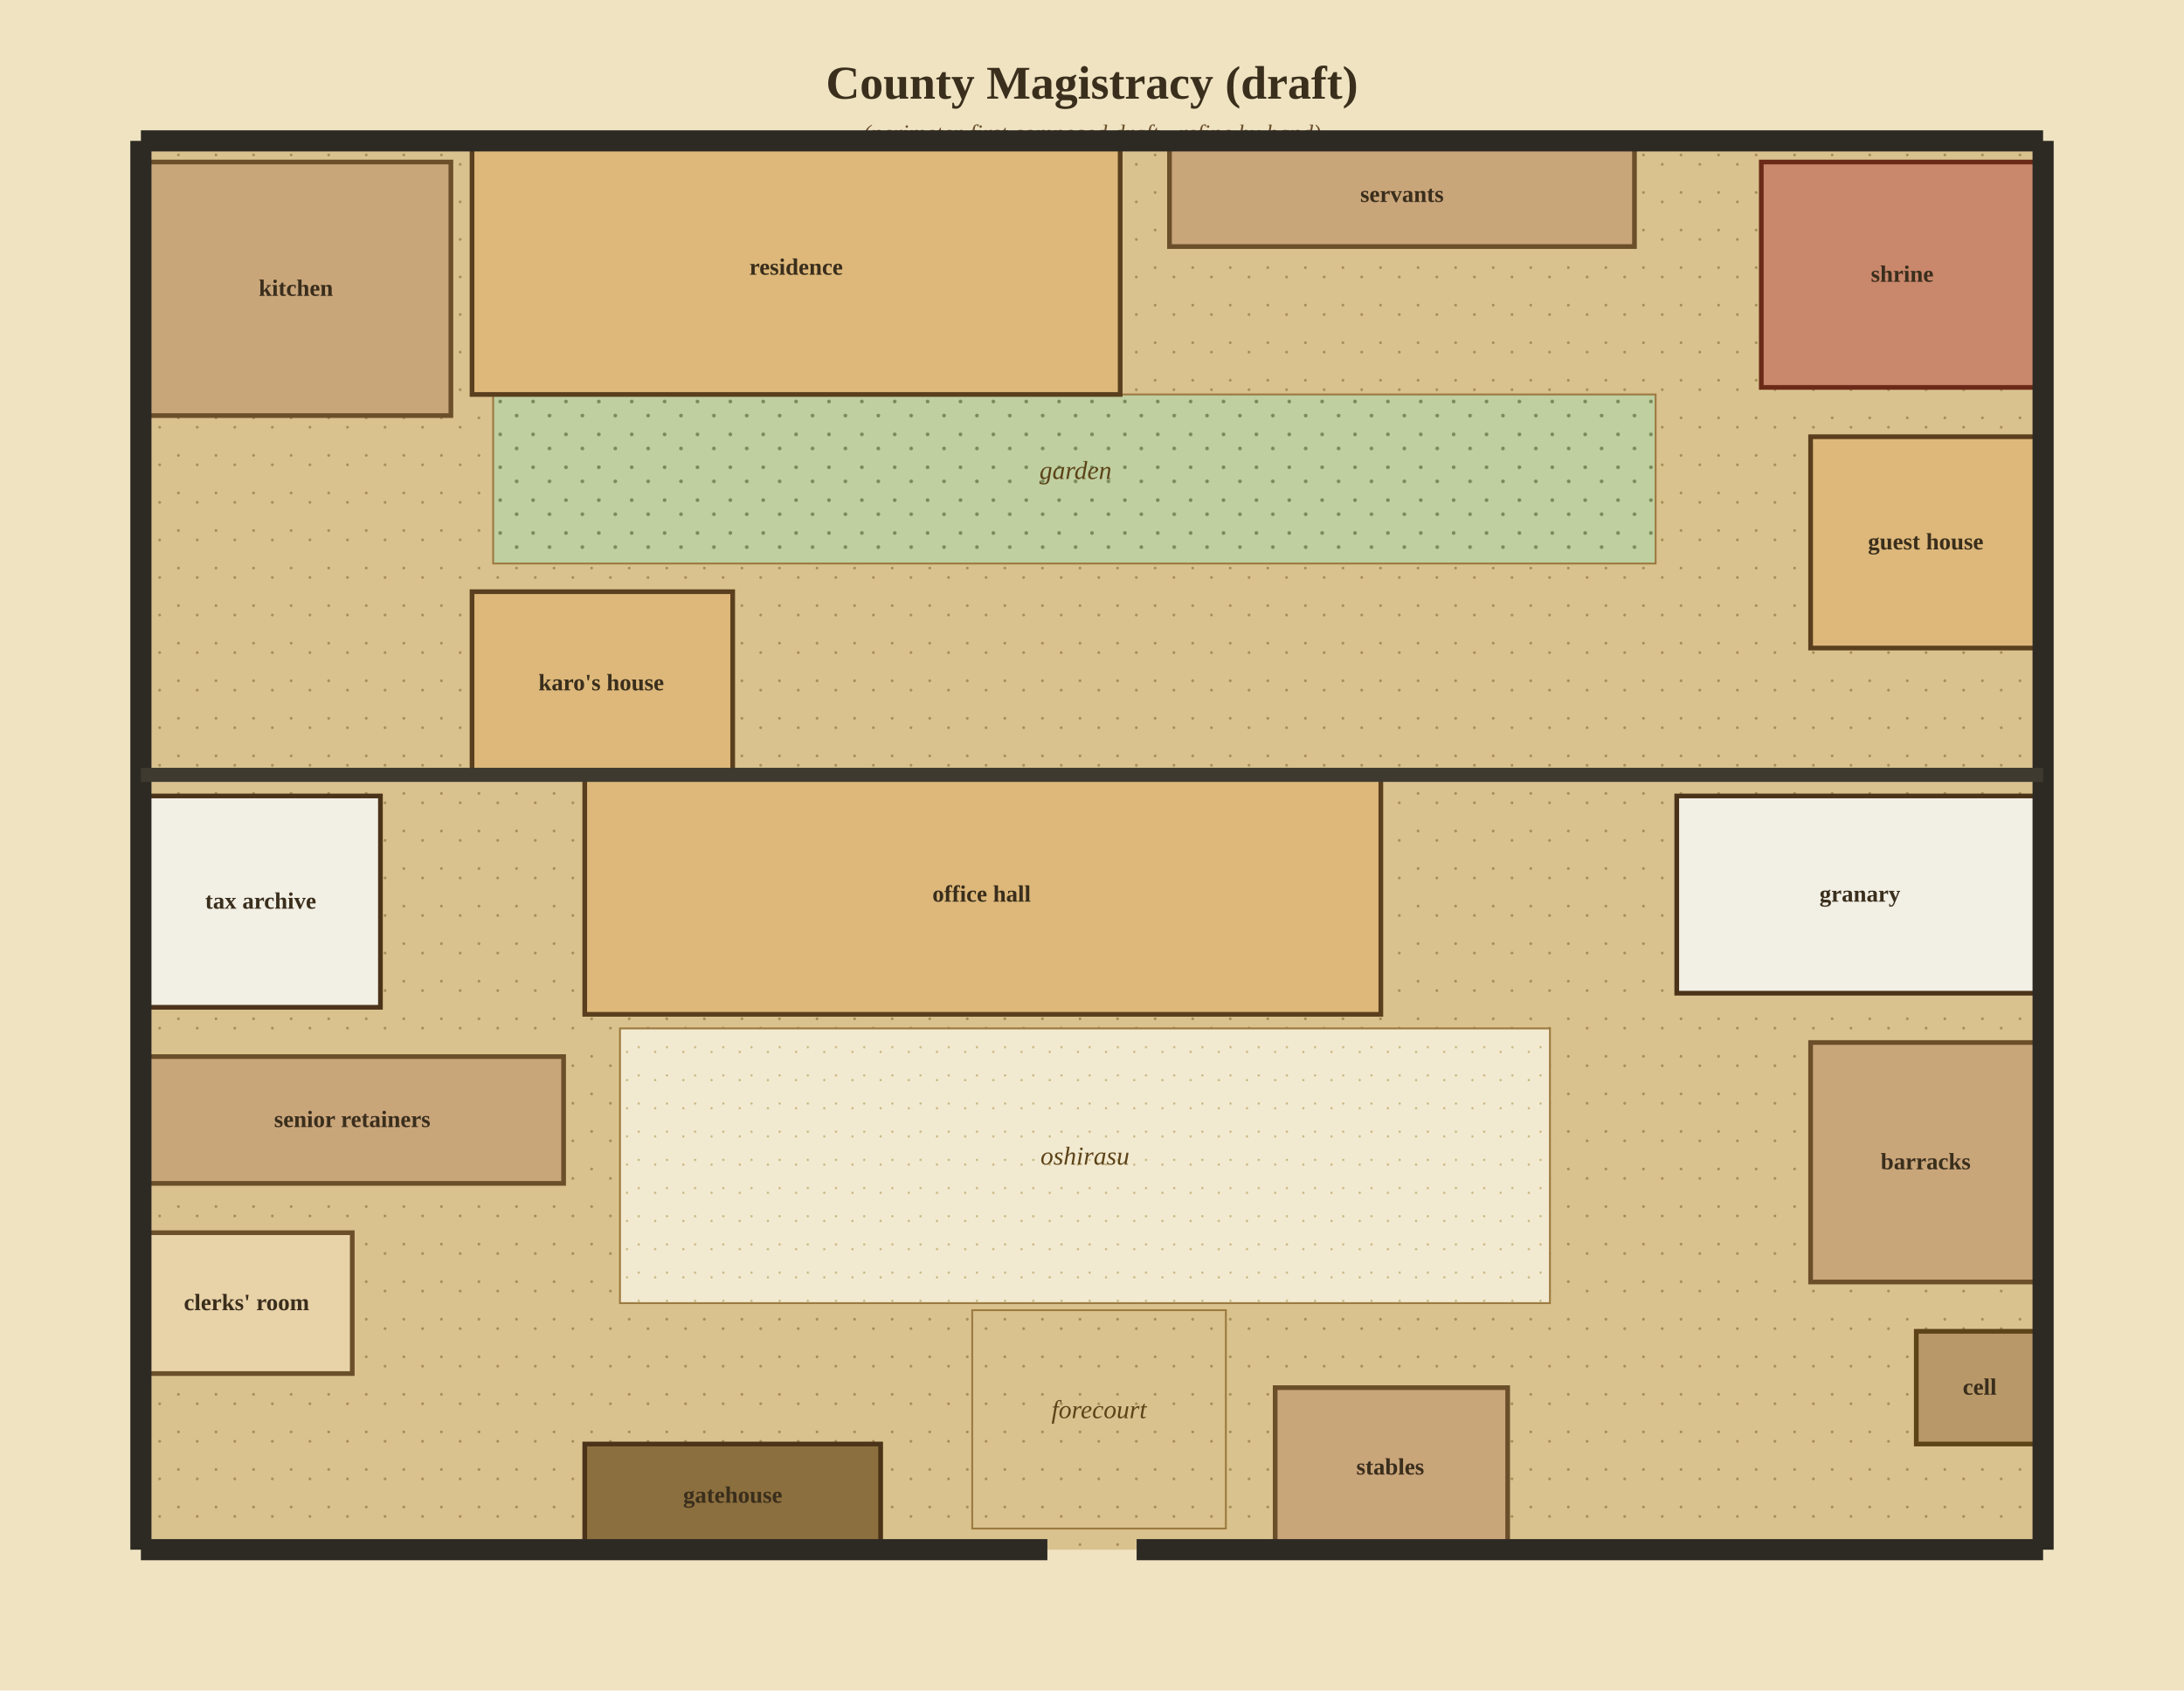
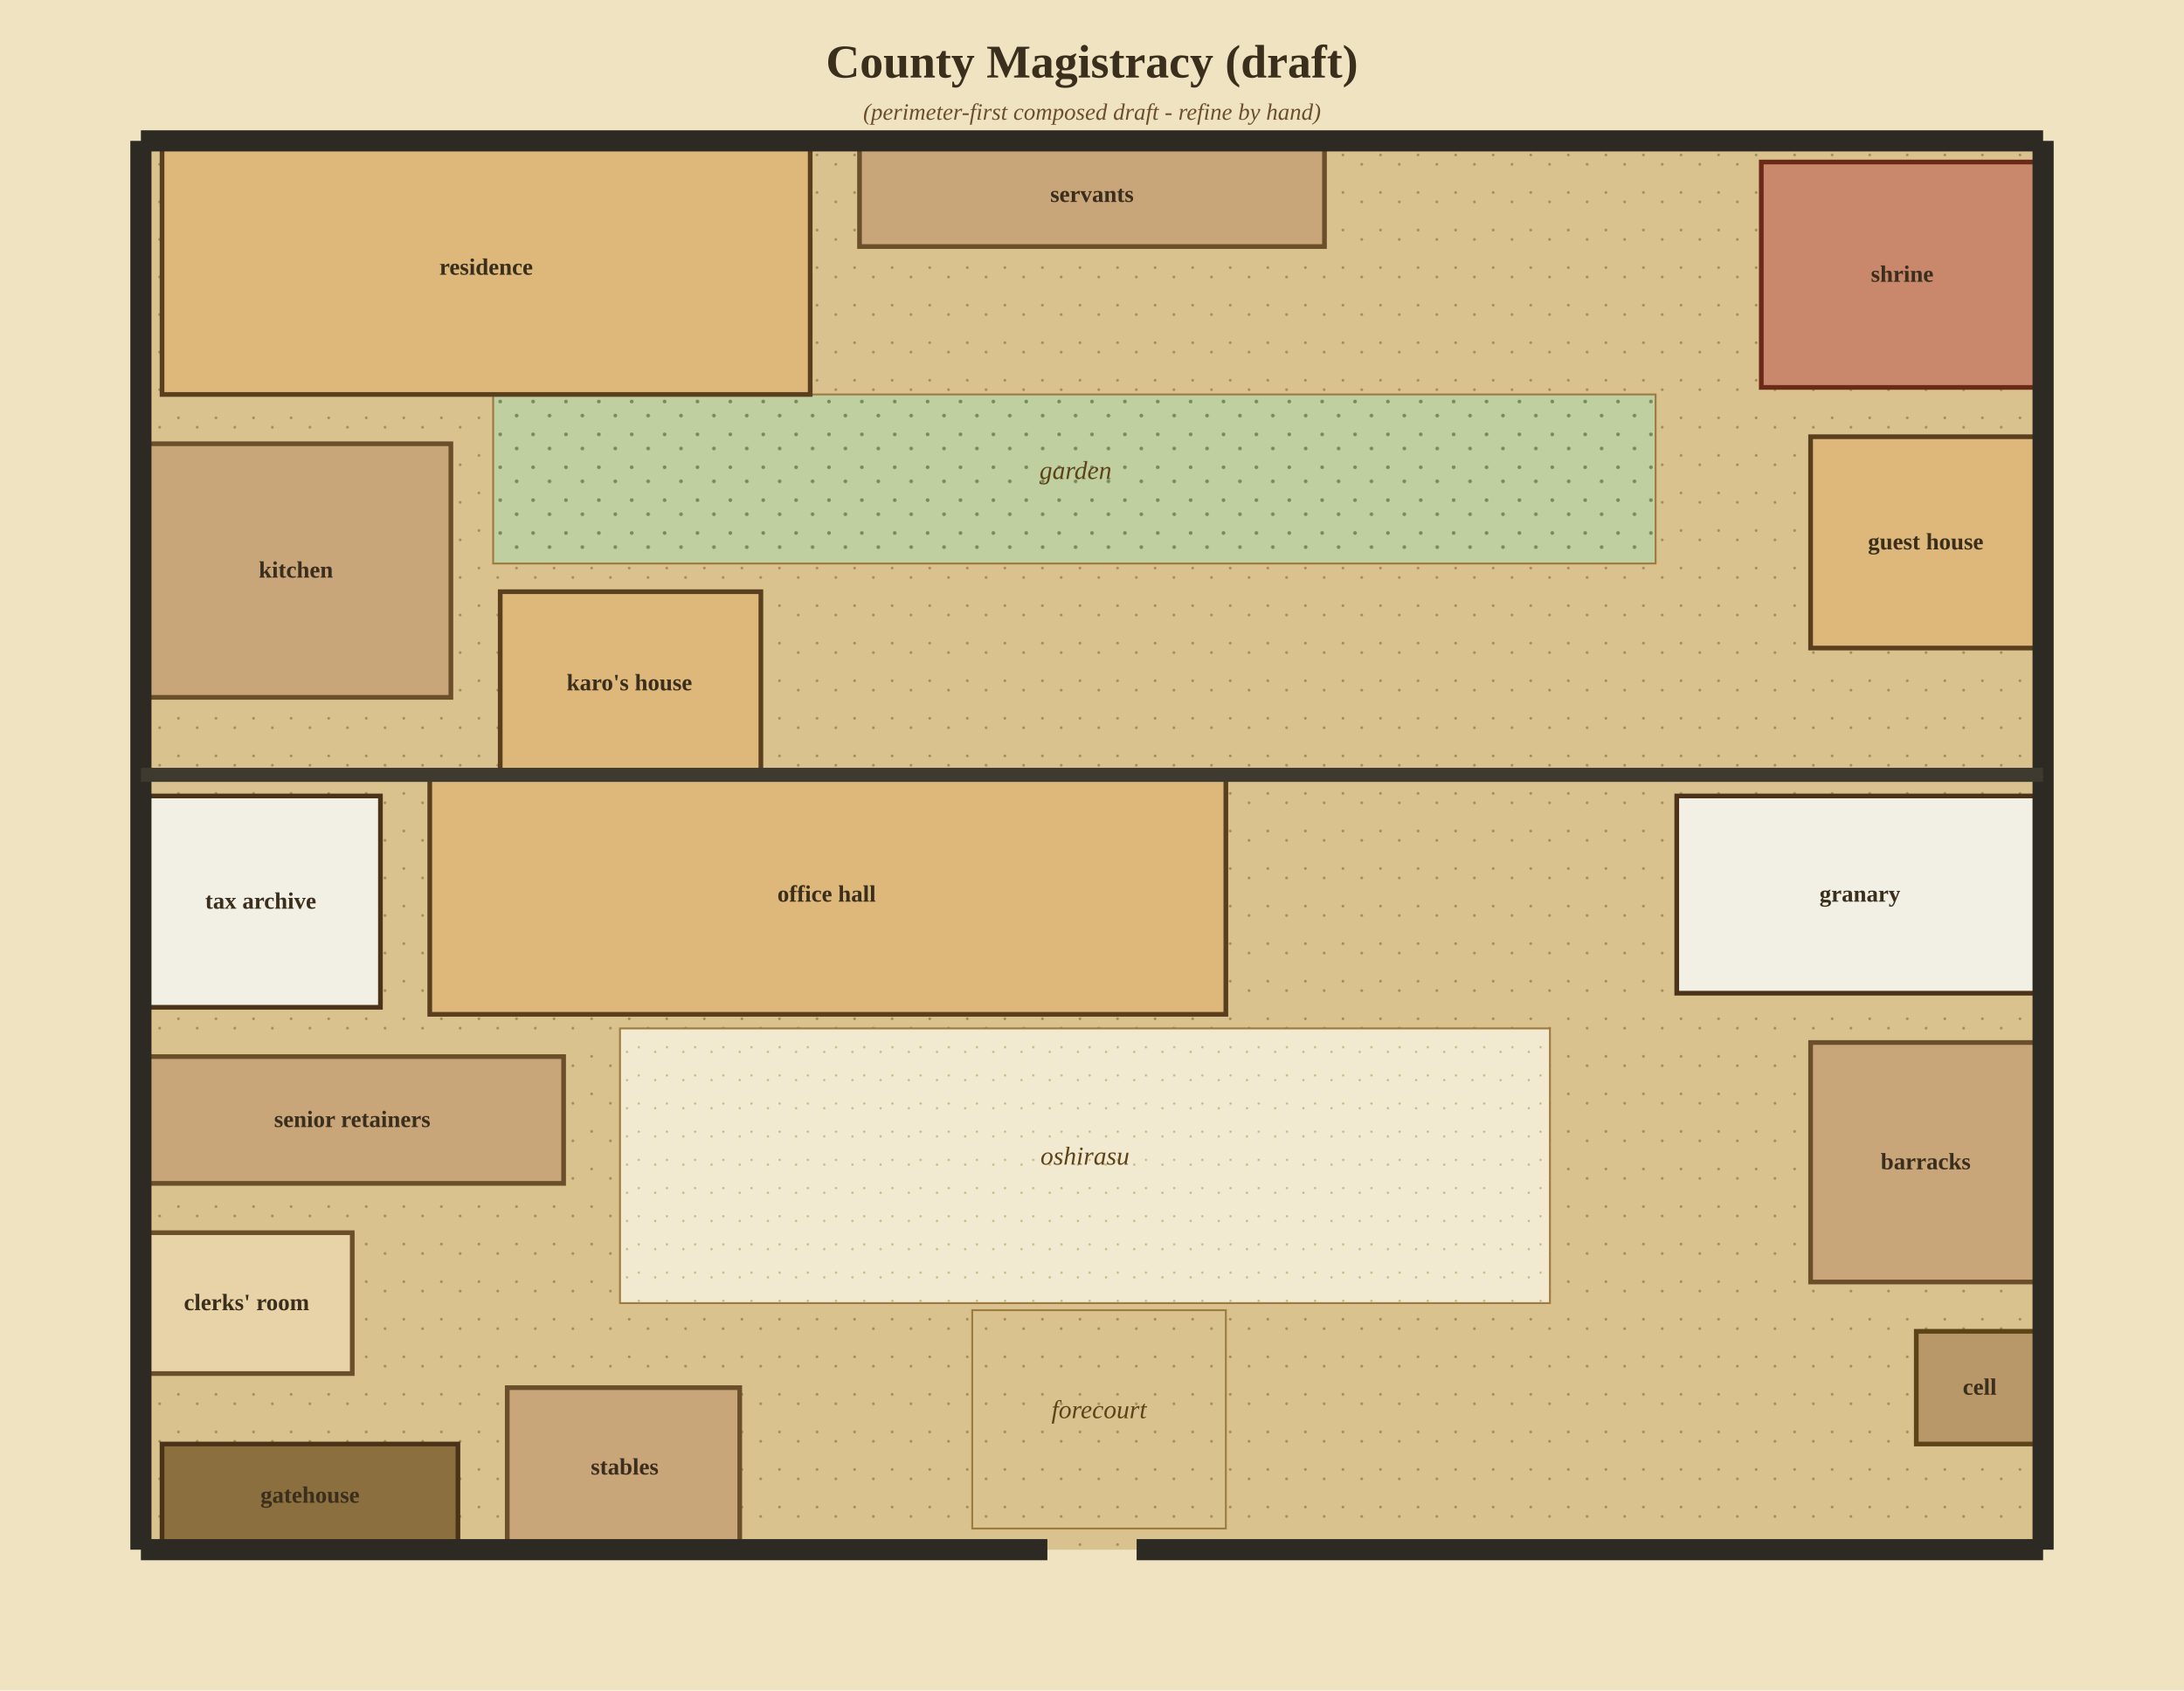
<svg xmlns="http://www.w3.org/2000/svg" viewBox="0 0 930 720" font-family="Georgia, 'Times New Roman', serif">
  <defs>
    <pattern id="court-earth" patternUnits="userSpaceOnUse" width="16" height="16">
      <rect width="16" height="16" fill="#D9C28E" />
      <circle cx="4" cy="6" r="0.6" fill="#A88E58" />
      <circle cx="12" cy="2" r="0.6" fill="#A88E58" />
    </pattern>
    <pattern id="oshirasu-sand" patternUnits="userSpaceOnUse" width="12" height="12">
      <rect width="12" height="12" fill="#F2EAD0" />
      <circle cx="3" cy="4" r="0.5" fill="#C9B884" />
      <circle cx="8" cy="2" r="0.5" fill="#C9B884" />
    </pattern>
    <pattern id="garden-stipple" patternUnits="userSpaceOnUse" width="14" height="14">
      <rect width="14" height="14" fill="#BFCFA0" />
      <circle cx="3" cy="3" r="0.8" fill="#7A8C5C" />
      <circle cx="10" cy="9" r="0.8" fill="#7A8C5C" />
    </pattern>
  </defs>
  <rect x="0" y="0" width="930" height="720" fill="#EFE3C2" />
  <rect x="60" y="60" width="810" height="600" fill="url(#court-earth)" stroke="none" stroke-width="0" />
-   <text x="465" y="42" text-anchor="middle" font-size="20" font-weight="bold" fill="#3A2E1C">County Magistracy (draft)</text>
-   <text x="465" y="60" text-anchor="middle" font-size="10" font-style="italic" fill="#6B4F2A">(perimeter-first composed draft - refine by hand)</text>
+   <text x="465" y="33" text-anchor="middle" font-size="20" font-weight="bold" fill="#3A2E1C">County Magistracy (draft)</text>
+   <text x="465" y="51" text-anchor="middle" font-size="10" font-style="italic" fill="#6B4F2A">(perimeter-first composed draft - refine by hand)</text>
  <rect x="210" y="168" width="495" height="72" fill="url(#garden-stipple)" stroke="#9C7A40" stroke-width="0.8" />
  <text x="458" y="204" text-anchor="middle" font-size="11" font-style="italic" fill="#5C4318">garden</text>
  <rect x="264" y="438" width="396" height="117" fill="url(#oshirasu-sand)" stroke="#9C7A40" stroke-width="0.8" />
  <text x="462" y="496" text-anchor="middle" font-size="11" font-style="italic" fill="#5C4318">oshirasu</text>
  <rect x="414" y="558" width="108" height="93" fill="url(#court-earth)" stroke="#9C7A40" stroke-width="0.8" />
  <text x="468" y="604" text-anchor="middle" font-size="11" font-style="italic" fill="#5C4318">forecourt</text>
+   <rect x="69" y="60" width="276" height="108" fill="#DDB87A" stroke="#5A3F1E" stroke-width="2" />
+   <text x="207" y="117" text-anchor="middle" font-size="10" font-weight="bold" fill="#3A2E1C">residence</text>
+   <rect x="69" y="615" width="126" height="45" fill="#8C6F3E" stroke="#4A3318" stroke-width="2" />
+   <text x="132" y="640" text-anchor="middle" font-size="10" font-weight="bold" fill="#3A2E1C">gatehouse</text>
+   <rect x="216" y="591" width="99" height="69" fill="#C9A57A" stroke="#6B4F2A" stroke-width="2" />
+   <text x="266" y="628" text-anchor="middle" font-size="10" font-weight="bold" fill="#3A2E1C">stables</text>
+   <rect x="366" y="60" width="198" height="45" fill="#C9A57A" stroke="#6B4F2A" stroke-width="2" />
+   <text x="465" y="86" text-anchor="middle" font-size="10" font-weight="bold" fill="#3A2E1C">servants</text>
+   <rect x="714" y="339" width="156" height="84" fill="#F2EFE4" stroke="#4A3318" stroke-width="2" />
+   <text x="792" y="384" text-anchor="middle" font-size="10" font-weight="bold" fill="#3A2E1C">granary</text>
+   <rect x="60" y="339" width="102" height="90" fill="#F2EFE4" stroke="#4A3318" stroke-width="2" />
+   <text x="111" y="387" text-anchor="middle" font-size="10" font-weight="bold" fill="#3A2E1C">tax archive</text>
+   <rect x="60" y="189" width="132" height="108" fill="#C9A57A" stroke="#6B4F2A" stroke-width="2" />
+   <text x="126" y="246" text-anchor="middle" font-size="10" font-weight="bold" fill="#3A2E1C">kitchen</text>
  <rect x="750" y="69" width="120" height="96" fill="#C9876C" stroke="#6B2A18" stroke-width="2" />
  <text x="810" y="120" text-anchor="middle" font-size="10" font-weight="bold" fill="#3A2E1C">shrine</text>
+   <rect x="771" y="444" width="99" height="102" fill="#C9A57A" stroke="#6B4F2A" stroke-width="2" />
+   <text x="820" y="498" text-anchor="middle" font-size="10" font-weight="bold" fill="#3A2E1C">barracks</text>
+   <rect x="60" y="450" width="180" height="54" fill="#C9A57A" stroke="#6B4F2A" stroke-width="2" />
+   <text x="150" y="480" text-anchor="middle" font-size="10" font-weight="bold" fill="#3A2E1C">senior retainers</text>
  <rect x="771" y="186" width="99" height="90" fill="#DDB87A" stroke="#5A3F1E" stroke-width="2" />
  <text x="820" y="234" text-anchor="middle" font-size="10" font-weight="bold" fill="#3A2E1C">guest house</text>
-   <rect x="201" y="60" width="276" height="108" fill="#DDB87A" stroke="#5A3F1E" stroke-width="2" />
-   <text x="339" y="117" text-anchor="middle" font-size="10" font-weight="bold" fill="#3A2E1C">residence</text>
-   <rect x="498" y="60" width="198" height="45" fill="#C9A57A" stroke="#6B4F2A" stroke-width="2" />
-   <text x="597" y="86" text-anchor="middle" font-size="10" font-weight="bold" fill="#3A2E1C">servants</text>
-   <rect x="60" y="69" width="132" height="108" fill="#C9A57A" stroke="#6B4F2A" stroke-width="2" />
-   <text x="126" y="126" text-anchor="middle" font-size="10" font-weight="bold" fill="#3A2E1C">kitchen</text>
-   <rect x="201" y="252" width="111" height="78" fill="#DDB87A" stroke="#5A3F1E" stroke-width="2" />
-   <text x="256" y="294" text-anchor="middle" font-size="10" font-weight="bold" fill="#3A2E1C">karo's house</text>
-   <rect x="714" y="339" width="156" height="84" fill="#F2EFE4" stroke="#4A3318" stroke-width="2" />
-   <text x="792" y="384" text-anchor="middle" font-size="10" font-weight="bold" fill="#3A2E1C">granary</text>
-   <rect x="771" y="444" width="99" height="102" fill="#C9A57A" stroke="#6B4F2A" stroke-width="2" />
-   <text x="820" y="498" text-anchor="middle" font-size="10" font-weight="bold" fill="#3A2E1C">barracks</text>
+   <rect x="60" y="525" width="90" height="60" fill="#E8D2A8" stroke="#6B4F2A" stroke-width="2" />
+   <text x="105" y="558" text-anchor="middle" font-size="10" font-weight="bold" fill="#3A2E1C">clerks' room</text>
  <rect x="816" y="567" width="54" height="48" fill="#B89868" stroke="#5C4318" stroke-width="2" />
  <text x="843" y="594" text-anchor="middle" font-size="10" font-weight="bold" fill="#3A2E1C">cell</text>
-   <rect x="249" y="615" width="126" height="45" fill="#8C6F3E" stroke="#4A3318" stroke-width="2" />
-   <text x="312" y="640" text-anchor="middle" font-size="10" font-weight="bold" fill="#3A2E1C">gatehouse</text>
-   <rect x="543" y="591" width="99" height="69" fill="#C9A57A" stroke="#6B4F2A" stroke-width="2" />
-   <text x="592" y="628" text-anchor="middle" font-size="10" font-weight="bold" fill="#3A2E1C">stables</text>
-   <rect x="60" y="339" width="102" height="90" fill="#F2EFE4" stroke="#4A3318" stroke-width="2" />
-   <text x="111" y="387" text-anchor="middle" font-size="10" font-weight="bold" fill="#3A2E1C">tax archive</text>
-   <rect x="60" y="450" width="180" height="54" fill="#C9A57A" stroke="#6B4F2A" stroke-width="2" />
-   <text x="150" y="480" text-anchor="middle" font-size="10" font-weight="bold" fill="#3A2E1C">senior retainers</text>
-   <rect x="60" y="525" width="90" height="60" fill="#E8D2A8" stroke="#6B4F2A" stroke-width="2" />
-   <text x="105" y="558" text-anchor="middle" font-size="10" font-weight="bold" fill="#3A2E1C">clerks' room</text>
-   <rect x="249" y="330" width="339" height="102" fill="#DDB87A" stroke="#5A3F1E" stroke-width="2" />
-   <text x="418" y="384" text-anchor="middle" font-size="10" font-weight="bold" fill="#3A2E1C">office hall</text>
+   <rect x="183" y="330" width="339" height="102" fill="#DDB87A" stroke="#5A3F1E" stroke-width="2" />
+   <text x="352" y="384" text-anchor="middle" font-size="10" font-weight="bold" fill="#3A2E1C">office hall</text>
+   <rect x="213" y="252" width="111" height="78" fill="#DDB87A" stroke="#5A3F1E" stroke-width="2" />
+   <text x="268" y="294" text-anchor="middle" font-size="10" font-weight="bold" fill="#3A2E1C">karo's house</text>
  <line x1="60" y1="60" x2="870" y2="60" stroke="#2D2A24" stroke-width="9" />
  <line x1="60" y1="60" x2="60" y2="660" stroke="#2D2A24" stroke-width="9" />
  <line x1="870" y1="60" x2="870" y2="660" stroke="#2D2A24" stroke-width="9" />
  <line x1="60" y1="660" x2="446" y2="660" stroke="#2D2A24" stroke-width="9" />
  <line x1="484" y1="660" x2="870" y2="660" stroke="#2D2A24" stroke-width="9" />
  <line x1="60" y1="330" x2="870" y2="330" stroke="#3F3A30" stroke-width="6" />
</svg>
